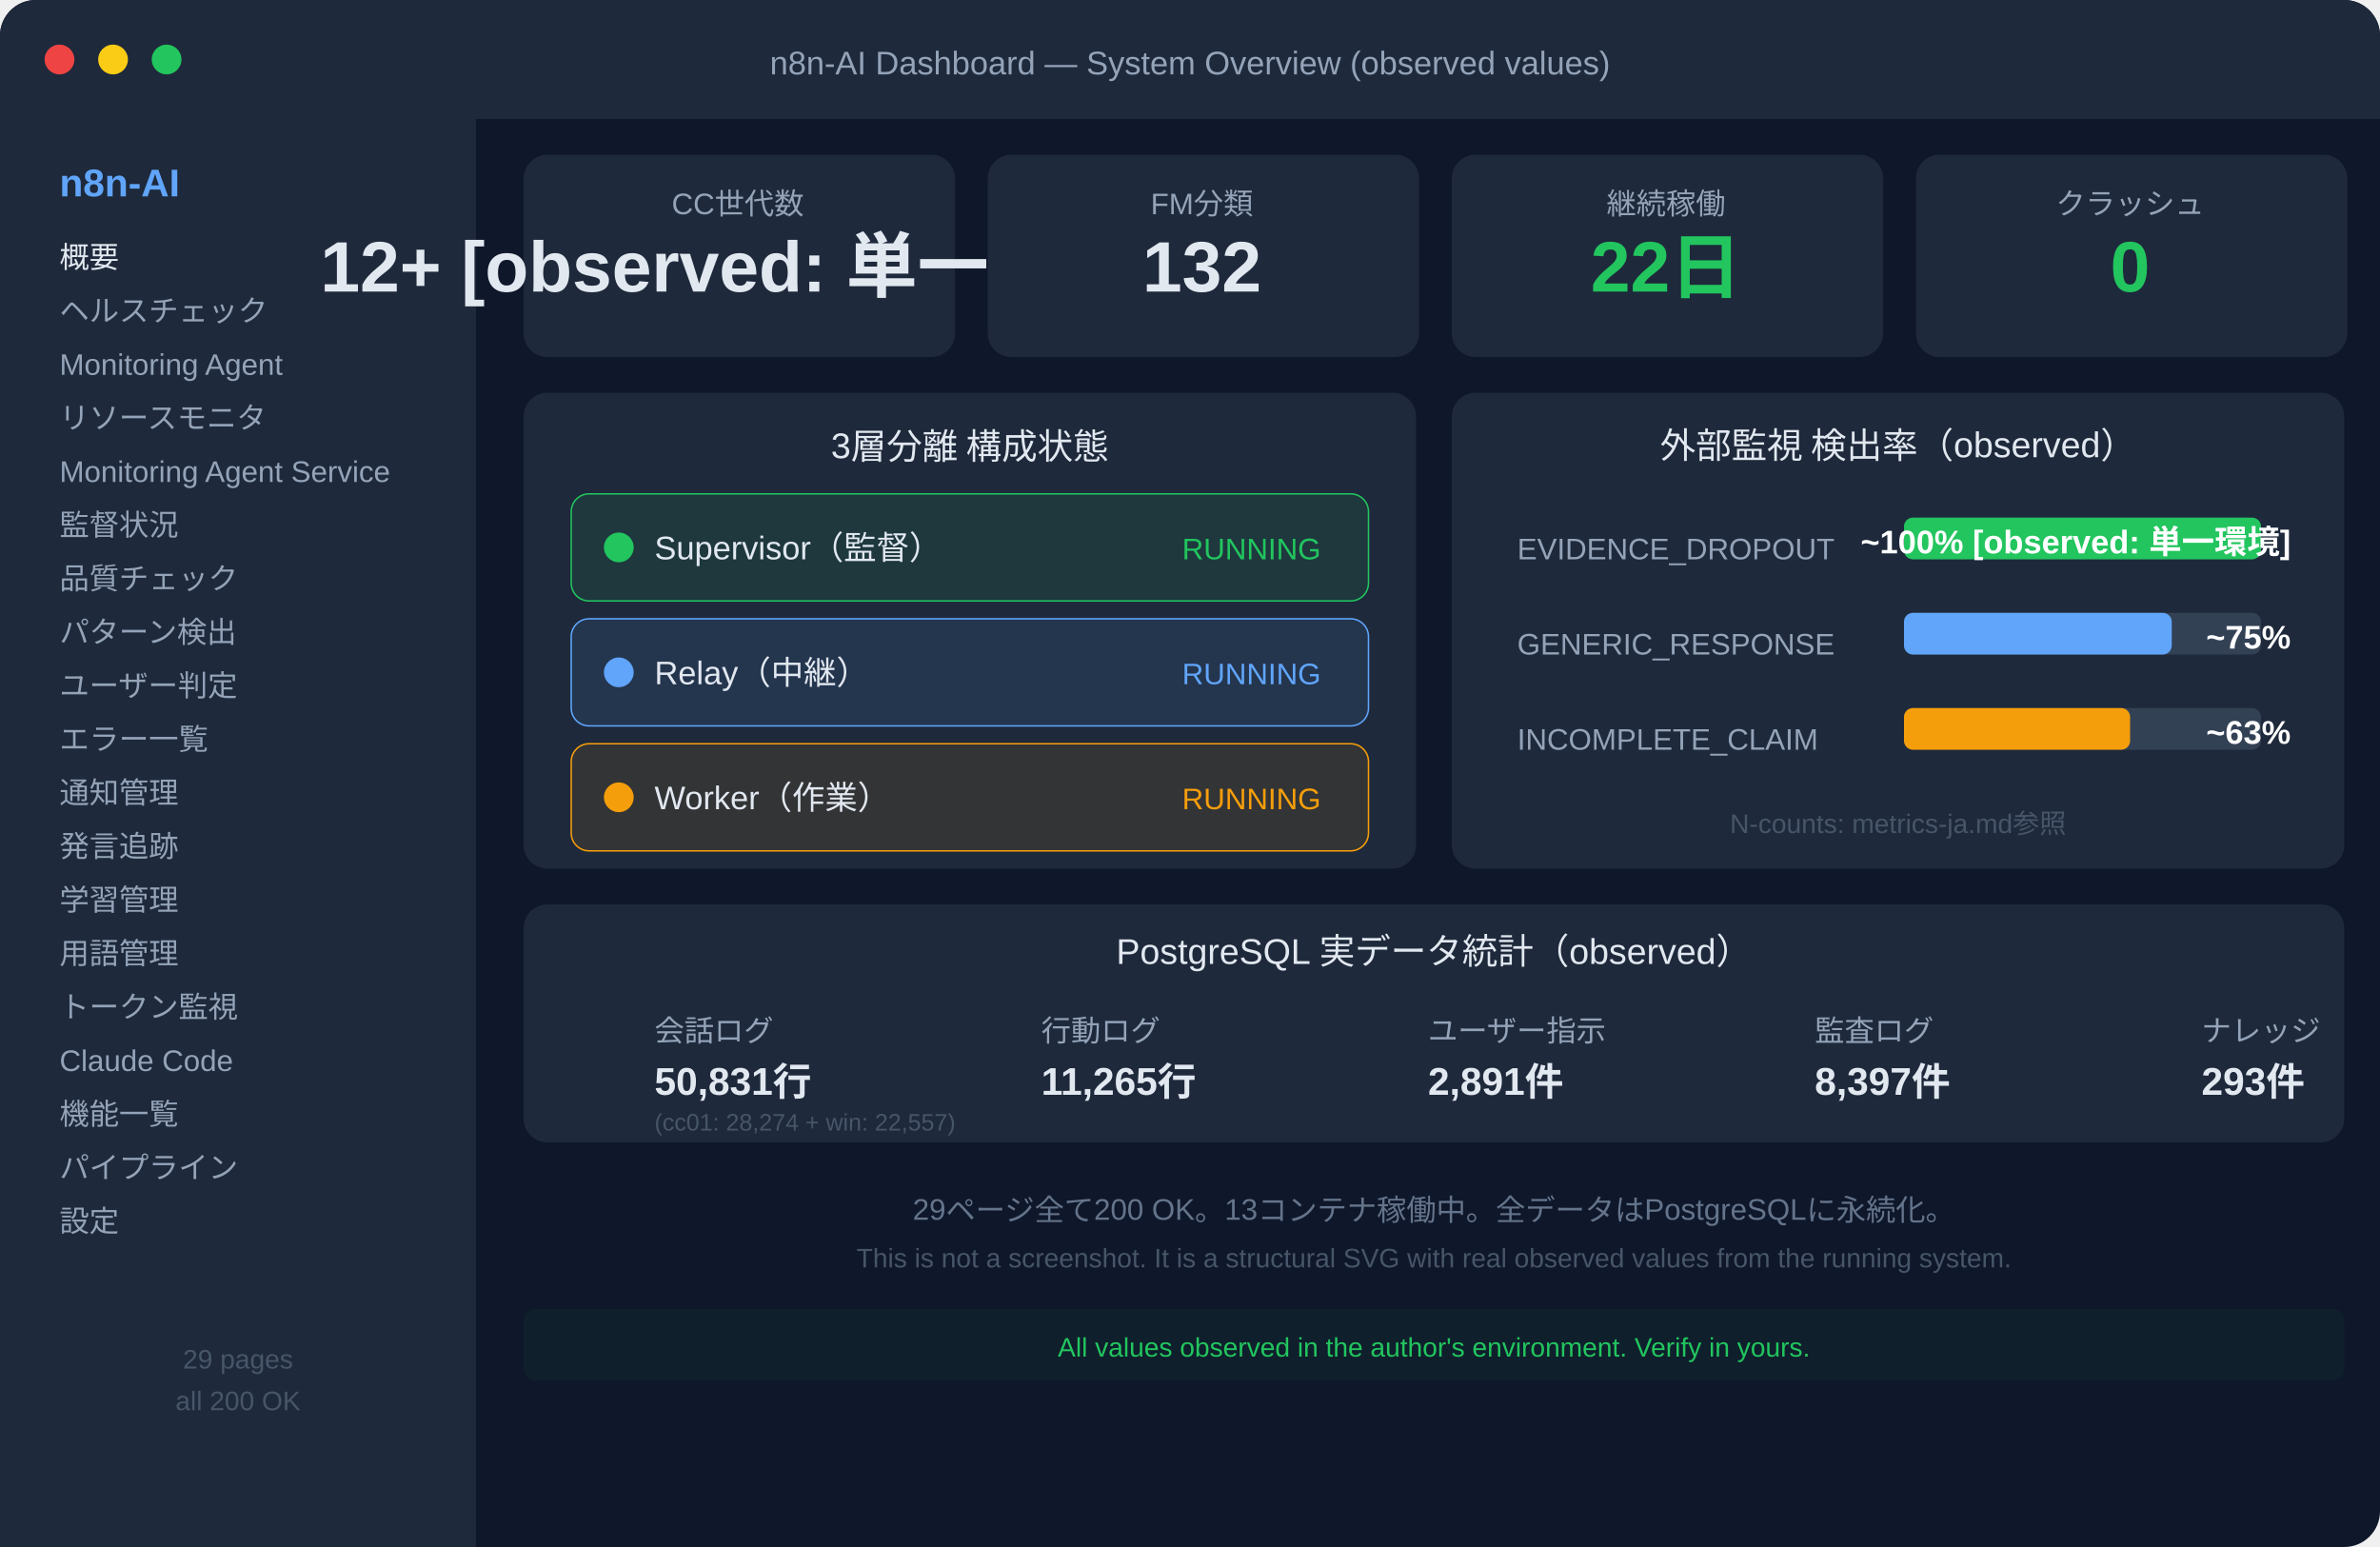
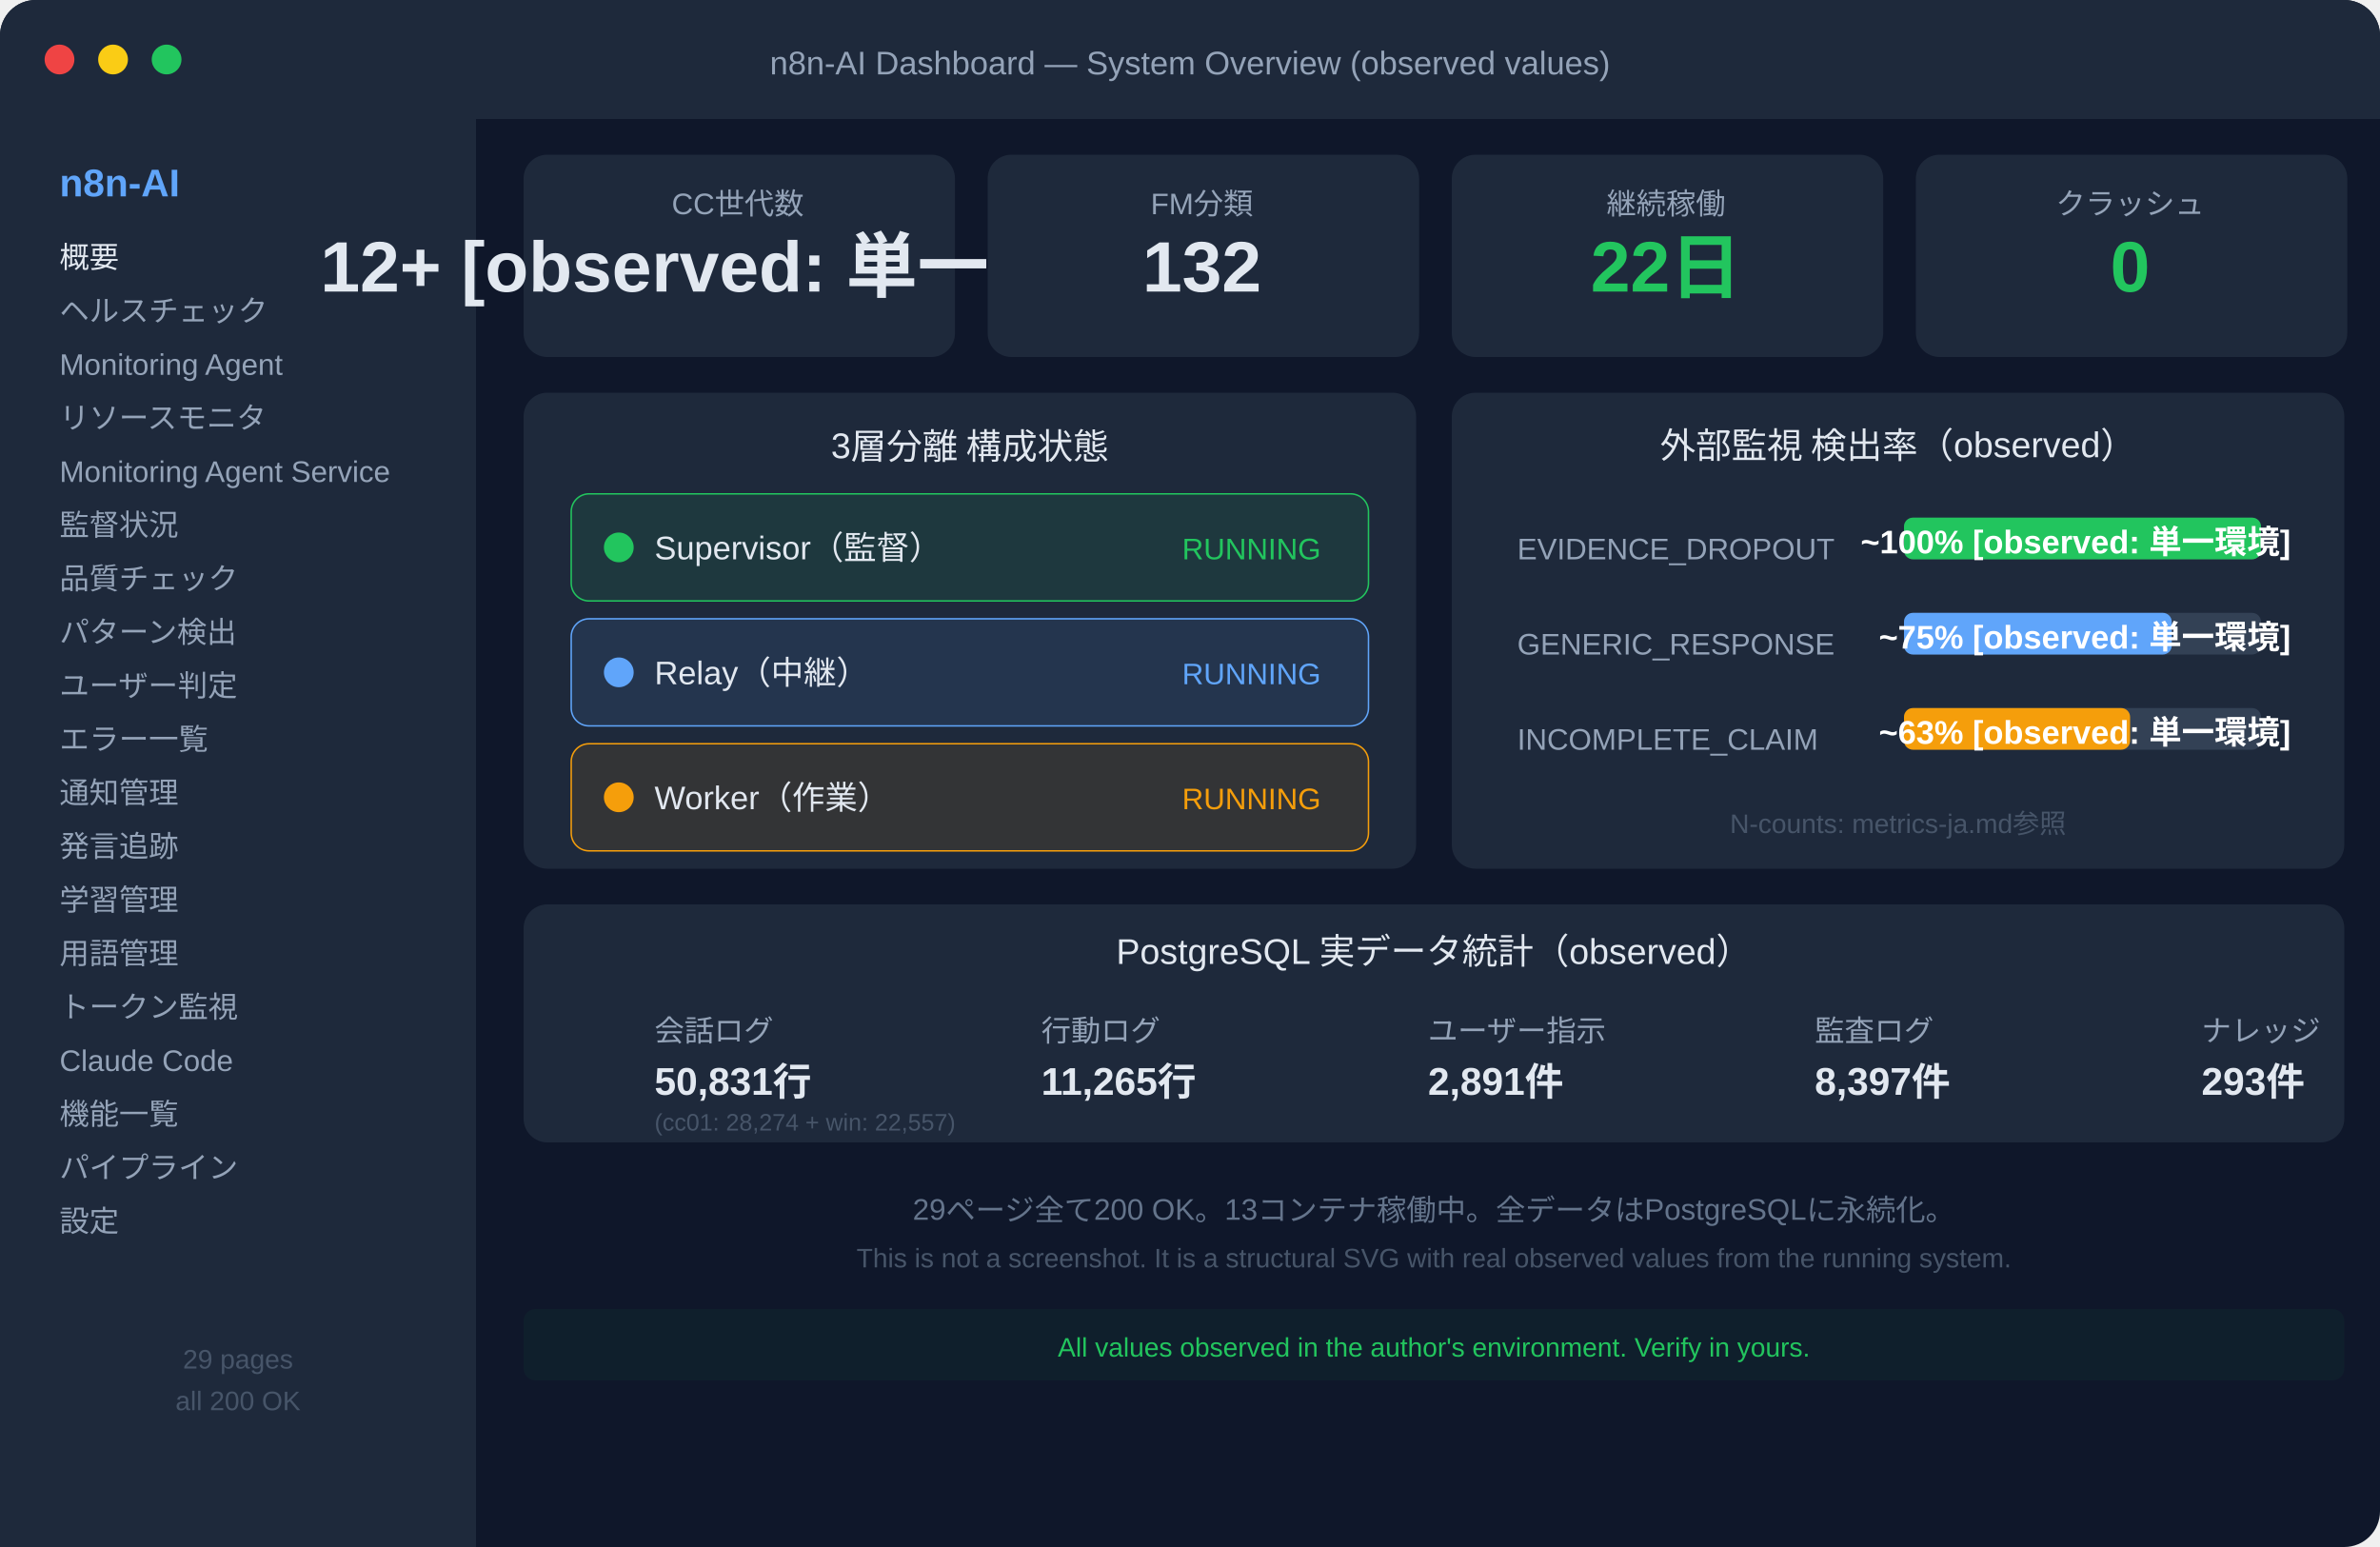
<svg xmlns="http://www.w3.org/2000/svg" viewBox="0 0 800 520" font-family="Segoe UI, Arial, sans-serif">
  <rect width="800" height="520" fill="#0f172a" rx="12" />
  <rect x="0" y="0" width="800" height="40" fill="#1e293b" rx="12" />
  <rect x="0" y="20" width="800" height="20" fill="#1e293b" />
  <circle cx="20" cy="20" r="5" fill="#ef4444" />
  <circle cx="38" cy="20" r="5" fill="#facc15" />
  <circle cx="56" cy="20" r="5" fill="#22c55e" />
  <text x="400" y="25" text-anchor="middle" fill="#94a3b8" font-size="11">n8n-AI Dashboard — System Overview (observed values)</text>
  <rect x="0" y="40" width="160" height="480" fill="#1e293b" />
  <text x="20" y="66" fill="#60a5fa" font-size="13" font-weight="600">n8n-AI</text>
  <text x="20" y="90" fill="#e2e8f0" font-size="10">概要</text>
  <text x="20" y="108" fill="#94a3b8" font-size="10">ヘルスチェック</text>
  <text x="20" y="126" fill="#94a3b8" font-size="10">Monitoring Agent</text>
  <text x="20" y="144" fill="#94a3b8" font-size="10">リソースモニタ</text>
  <text x="20" y="162" fill="#94a3b8" font-size="10">Monitoring Agent Service</text>
  <text x="20" y="180" fill="#94a3b8" font-size="10">監督状況</text>
  <text x="20" y="198" fill="#94a3b8" font-size="10">品質チェック</text>
  <text x="20" y="216" fill="#94a3b8" font-size="10">パターン検出</text>
  <text x="20" y="234" fill="#94a3b8" font-size="10">ユーザー判定</text>
  <text x="20" y="252" fill="#94a3b8" font-size="10">エラー一覧</text>
  <text x="20" y="270" fill="#94a3b8" font-size="10">通知管理</text>
  <text x="20" y="288" fill="#94a3b8" font-size="10">発言追跡</text>
  <text x="20" y="306" fill="#94a3b8" font-size="10">学習管理</text>
  <text x="20" y="324" fill="#94a3b8" font-size="10">用語管理</text>
  <text x="20" y="342" fill="#94a3b8" font-size="10">トークン監視</text>
  <text x="20" y="360" fill="#94a3b8" font-size="10">Claude Code</text>
  <text x="20" y="378" fill="#94a3b8" font-size="10">機能一覧</text>
  <text x="20" y="396" fill="#94a3b8" font-size="10">パイプライン</text>
  <text x="20" y="414" fill="#94a3b8" font-size="10">設定</text>
  <text x="80" y="460" text-anchor="middle" fill="#475569" font-size="9">29 pages</text>
  <text x="80" y="474" text-anchor="middle" fill="#475569" font-size="9">all 200 OK</text>
  <rect x="176" y="52" width="145" height="68" fill="#1e293b" rx="8" />
  <text x="248" y="72" text-anchor="middle" fill="#94a3b8" font-size="10">CC世代数</text>
  <text x="248" y="98" text-anchor="middle" fill="#e2e8f0" font-size="24" font-weight="700">12+ [observed: 単一環境]</text>
  <rect x="332" y="52" width="145" height="68" fill="#1e293b" rx="8" />
  <text x="404" y="72" text-anchor="middle" fill="#94a3b8" font-size="10">FM分類</text>
  <text x="404" y="98" text-anchor="middle" fill="#e2e8f0" font-size="24" font-weight="700">132</text>
  <rect x="488" y="52" width="145" height="68" fill="#1e293b" rx="8" />
  <text x="560" y="72" text-anchor="middle" fill="#94a3b8" font-size="10">継続稼働</text>
  <text x="560" y="98" text-anchor="middle" fill="#22c55e" font-size="24" font-weight="700">22日</text>
  <rect x="644" y="52" width="145" height="68" fill="#1e293b" rx="8" />
  <text x="716" y="72" text-anchor="middle" fill="#94a3b8" font-size="10">クラッシュ</text>
  <text x="716" y="98" text-anchor="middle" fill="#22c55e" font-size="24" font-weight="700">0</text>
  <rect x="176" y="132" width="300" height="160" fill="#1e293b" rx="8" />
  <text x="326" y="154" text-anchor="middle" fill="#e2e8f0" font-size="12" font-weight="500">3層分離 構成状態</text>
  <rect x="192" y="166" width="268" height="36" fill="#22c55e" fill-opacity="0.1" rx="6" stroke="#22c55e" stroke-width="0.5" />
  <circle cx="208" cy="184" r="5" fill="#22c55e" />
  <text x="220" y="188" fill="#e2e8f0" font-size="11">Supervisor（監督）</text>
  <text x="444" y="188" text-anchor="end" fill="#22c55e" font-size="10">RUNNING</text>
  <rect x="192" y="208" width="268" height="36" fill="#60a5fa" fill-opacity="0.1" rx="6" stroke="#60a5fa" stroke-width="0.5" />
  <circle cx="208" cy="226" r="5" fill="#60a5fa" />
  <text x="220" y="230" fill="#e2e8f0" font-size="11">Relay（中継）</text>
  <text x="444" y="230" text-anchor="end" fill="#60a5fa" font-size="10">RUNNING</text>
  <rect x="192" y="250" width="268" height="36" fill="#f59e0b" fill-opacity="0.1" rx="6" stroke="#f59e0b" stroke-width="0.5" />
  <circle cx="208" cy="268" r="5" fill="#f59e0b" />
  <text x="220" y="272" fill="#e2e8f0" font-size="11">Worker（作業）</text>
  <text x="444" y="272" text-anchor="end" fill="#f59e0b" font-size="10">RUNNING</text>
  <rect x="488" y="132" width="300" height="160" fill="#1e293b" rx="8" />
  <text x="638" y="154" text-anchor="middle" fill="#e2e8f0" font-size="12" font-weight="500">外部監視 検出率（observed）</text>
  <rect x="504" y="168" width="268" height="28" fill="none" />
  <text x="510" y="188" fill="#94a3b8" font-size="10">EVIDENCE_DROPOUT</text>
  <rect x="640" y="174" width="120" height="14" fill="#334155" rx="3" />
  <rect x="640" y="174" width="120" height="14" fill="#22c55e" rx="3" />
  <text x="770" y="186" text-anchor="end" fill="#ffffff" font-size="11" font-weight="600">~100% [observed: 単一環境]</text>
  <rect x="504" y="200" width="268" height="28" fill="none" />
  <text x="510" y="220" fill="#94a3b8" font-size="10">GENERIC_RESPONSE</text>
  <rect x="640" y="206" width="120" height="14" fill="#334155" rx="3" />
  <rect x="640" y="206" width="90" height="14" fill="#60a5fa" rx="3" />
-   <text x="770" y="218" text-anchor="end" fill="#ffffff" font-size="11" font-weight="600">~75%</text>
+   <text x="770" y="218" text-anchor="end" fill="#ffffff" font-size="11" font-weight="600">~75% [observed: 単一環境]</text>
  <rect x="504" y="232" width="268" height="28" fill="none" />
  <text x="510" y="252" fill="#94a3b8" font-size="10">INCOMPLETE_CLAIM</text>
  <rect x="640" y="238" width="120" height="14" fill="#334155" rx="3" />
  <rect x="640" y="238" width="76" height="14" fill="#f59e0b" rx="3" />
-   <text x="770" y="250" text-anchor="end" fill="#ffffff" font-size="11" font-weight="600">~63%</text>
+   <text x="770" y="250" text-anchor="end" fill="#ffffff" font-size="11" font-weight="600">~63% [observed: 単一環境]</text>
  <text x="638" y="280" text-anchor="middle" fill="#475569" font-size="9">N-counts: metrics-ja.md参照</text>
  <rect x="176" y="304" width="612" height="80" fill="#1e293b" rx="8" />
  <text x="482" y="324" text-anchor="middle" fill="#e2e8f0" font-size="12" font-weight="500">PostgreSQL 実データ統計（observed）</text>
  <text x="220" y="350" fill="#94a3b8" font-size="10">会話ログ</text>
  <text x="220" y="368" fill="#e2e8f0" font-size="13" font-weight="600">50,831行</text>
  <text x="350" y="350" fill="#94a3b8" font-size="10">行動ログ</text>
  <text x="350" y="368" fill="#e2e8f0" font-size="13" font-weight="600">11,265行</text>
  <text x="480" y="350" fill="#94a3b8" font-size="10">ユーザー指示</text>
  <text x="480" y="368" fill="#e2e8f0" font-size="13" font-weight="600">2,891件</text>
  <text x="610" y="350" fill="#94a3b8" font-size="10">監査ログ</text>
  <text x="610" y="368" fill="#e2e8f0" font-size="13" font-weight="600">8,397件</text>
  <text x="740" y="350" fill="#94a3b8" font-size="10">ナレッジ</text>
  <text x="740" y="368" fill="#e2e8f0" font-size="13" font-weight="600">293件</text>
  <text x="482" y="410" text-anchor="middle" fill="#64748b" font-size="10">29ページ全て200 OK。13コンテナ稼働中。全データはPostgreSQLに永続化。</text>
  <text x="482" y="426" text-anchor="middle" fill="#475569" font-size="9">This is not a screenshot. It is a structural SVG with real observed values from the running system.</text>
  <rect x="176" y="440" width="612" height="24" fill="#22c55e" fill-opacity="0.05" rx="4" />
  <text x="482" y="456" text-anchor="middle" fill="#22c55e" font-size="9">All values observed in the author's environment. Verify in yours.</text>
  <text x="220" y="380" fill="#475569" font-size="8">(cc01: 28,274 + win: 22,557)</text>
</svg>
